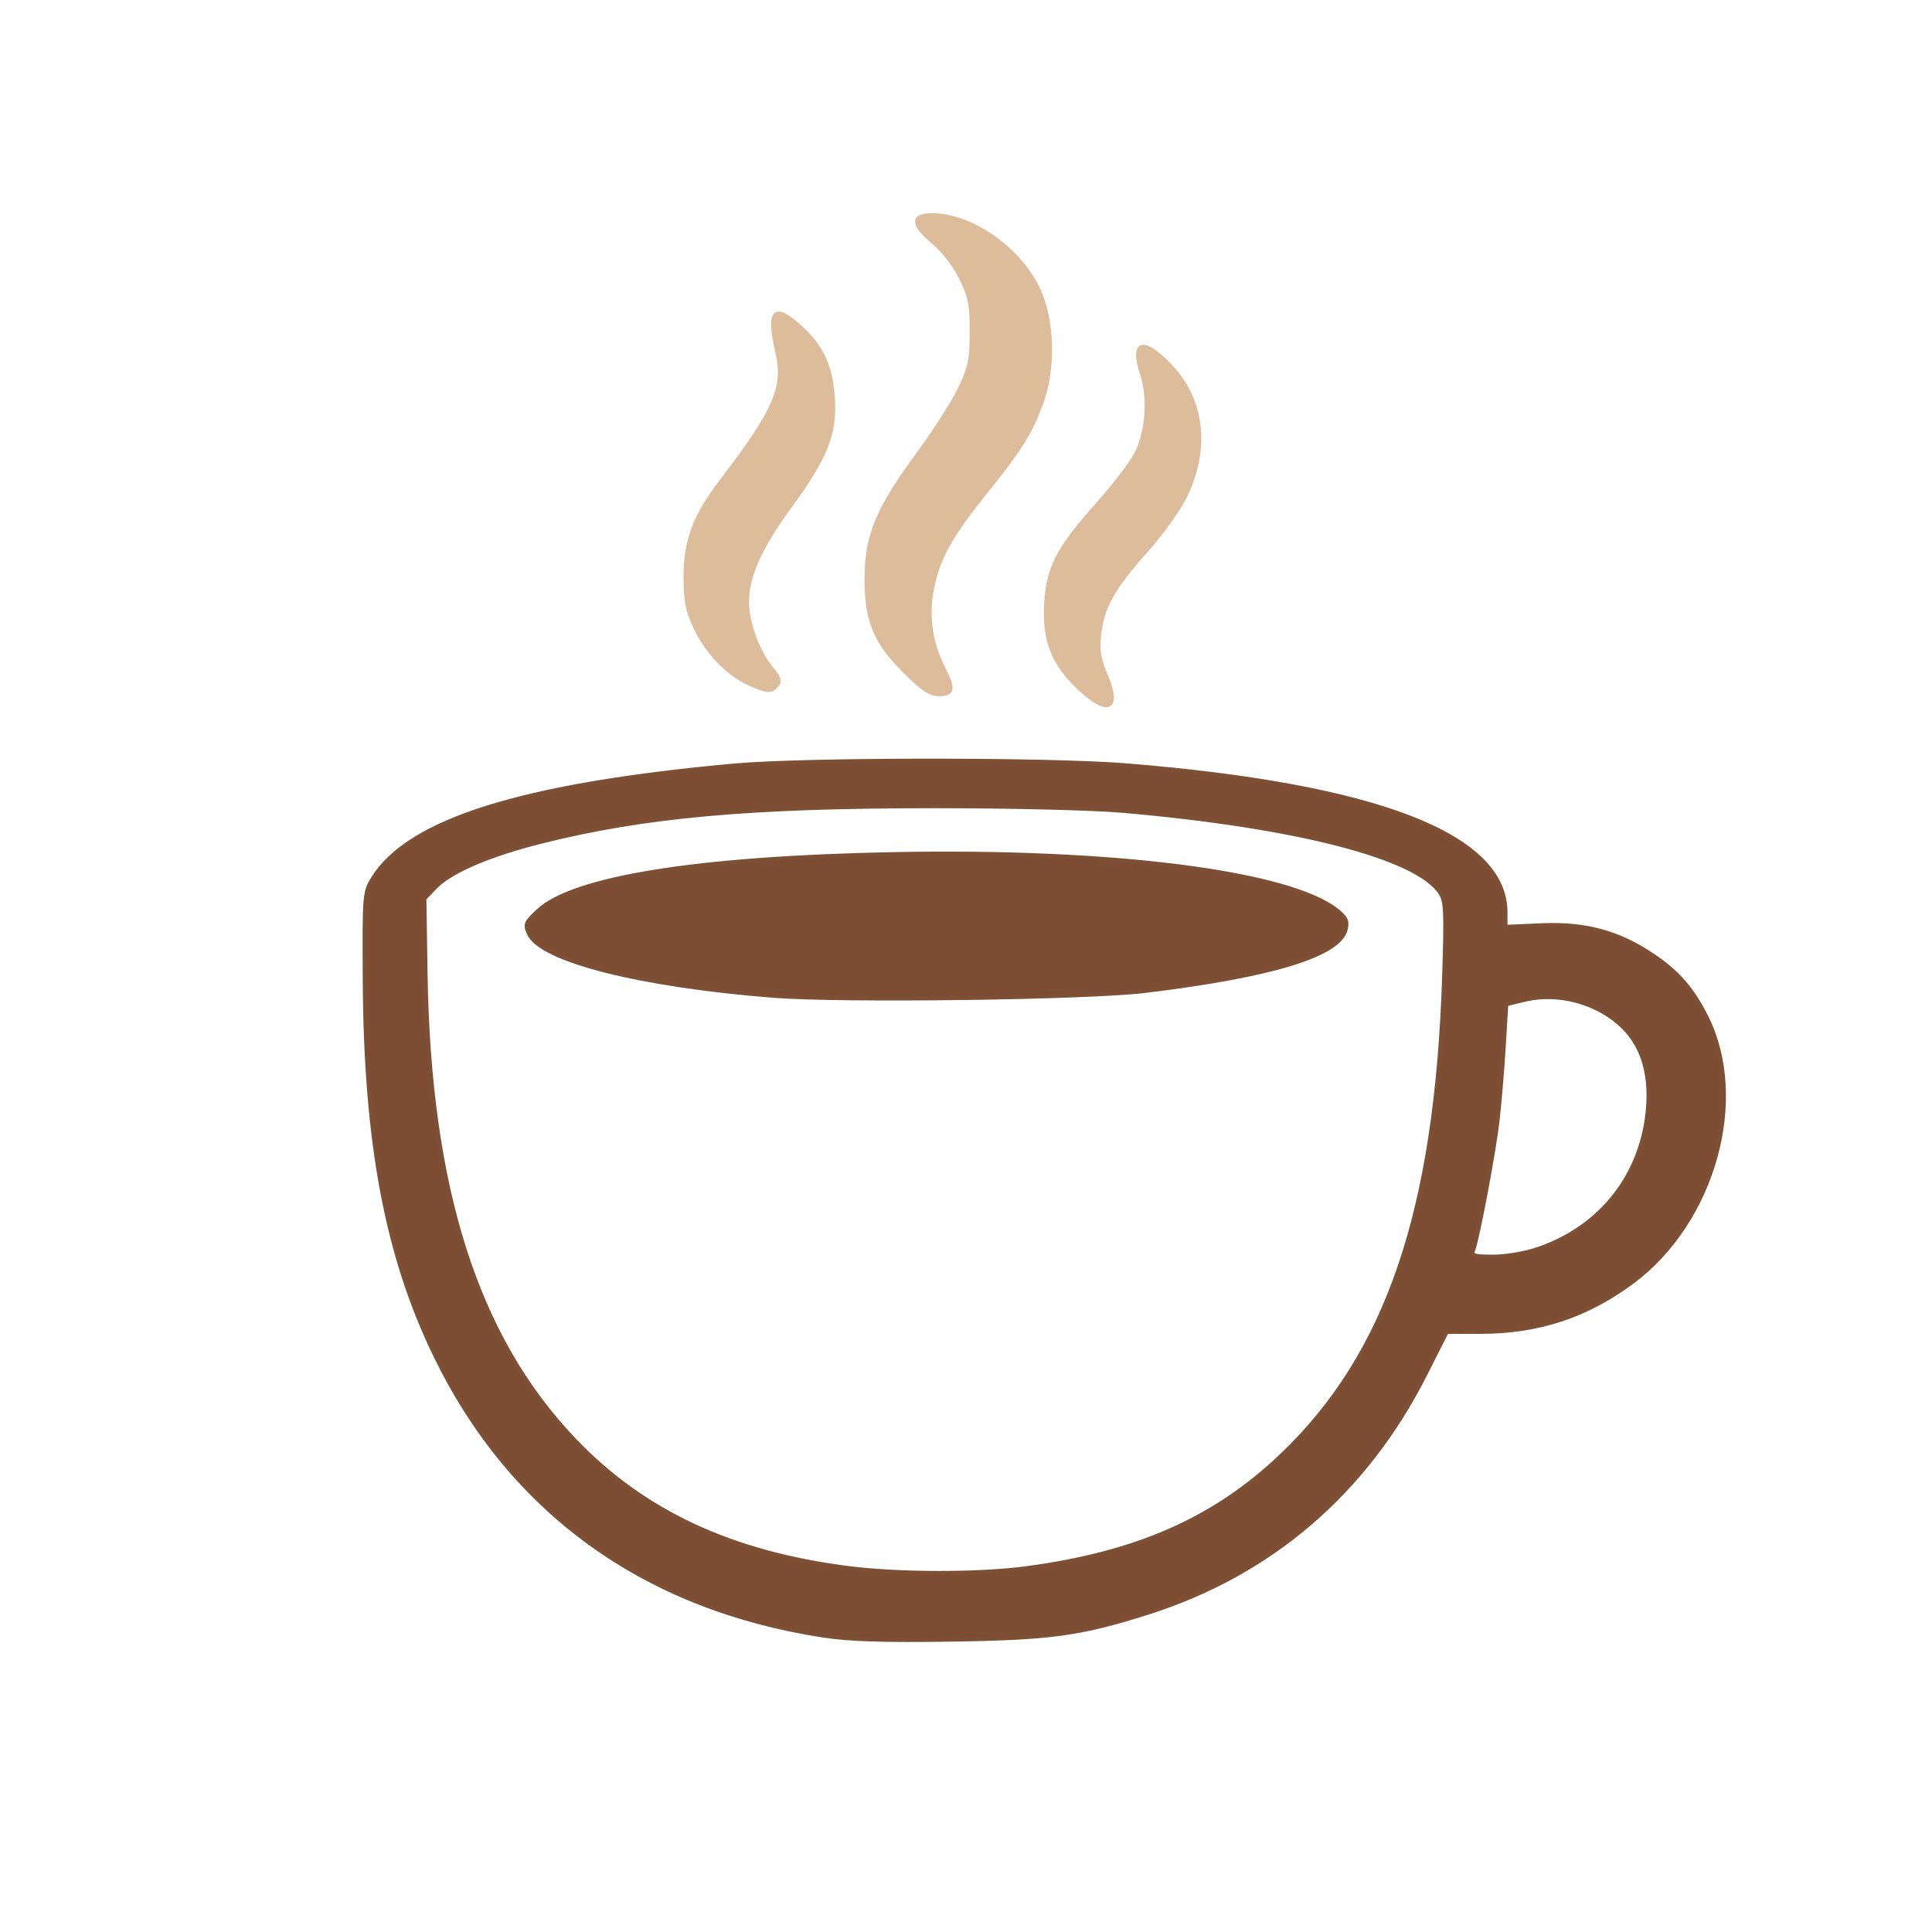
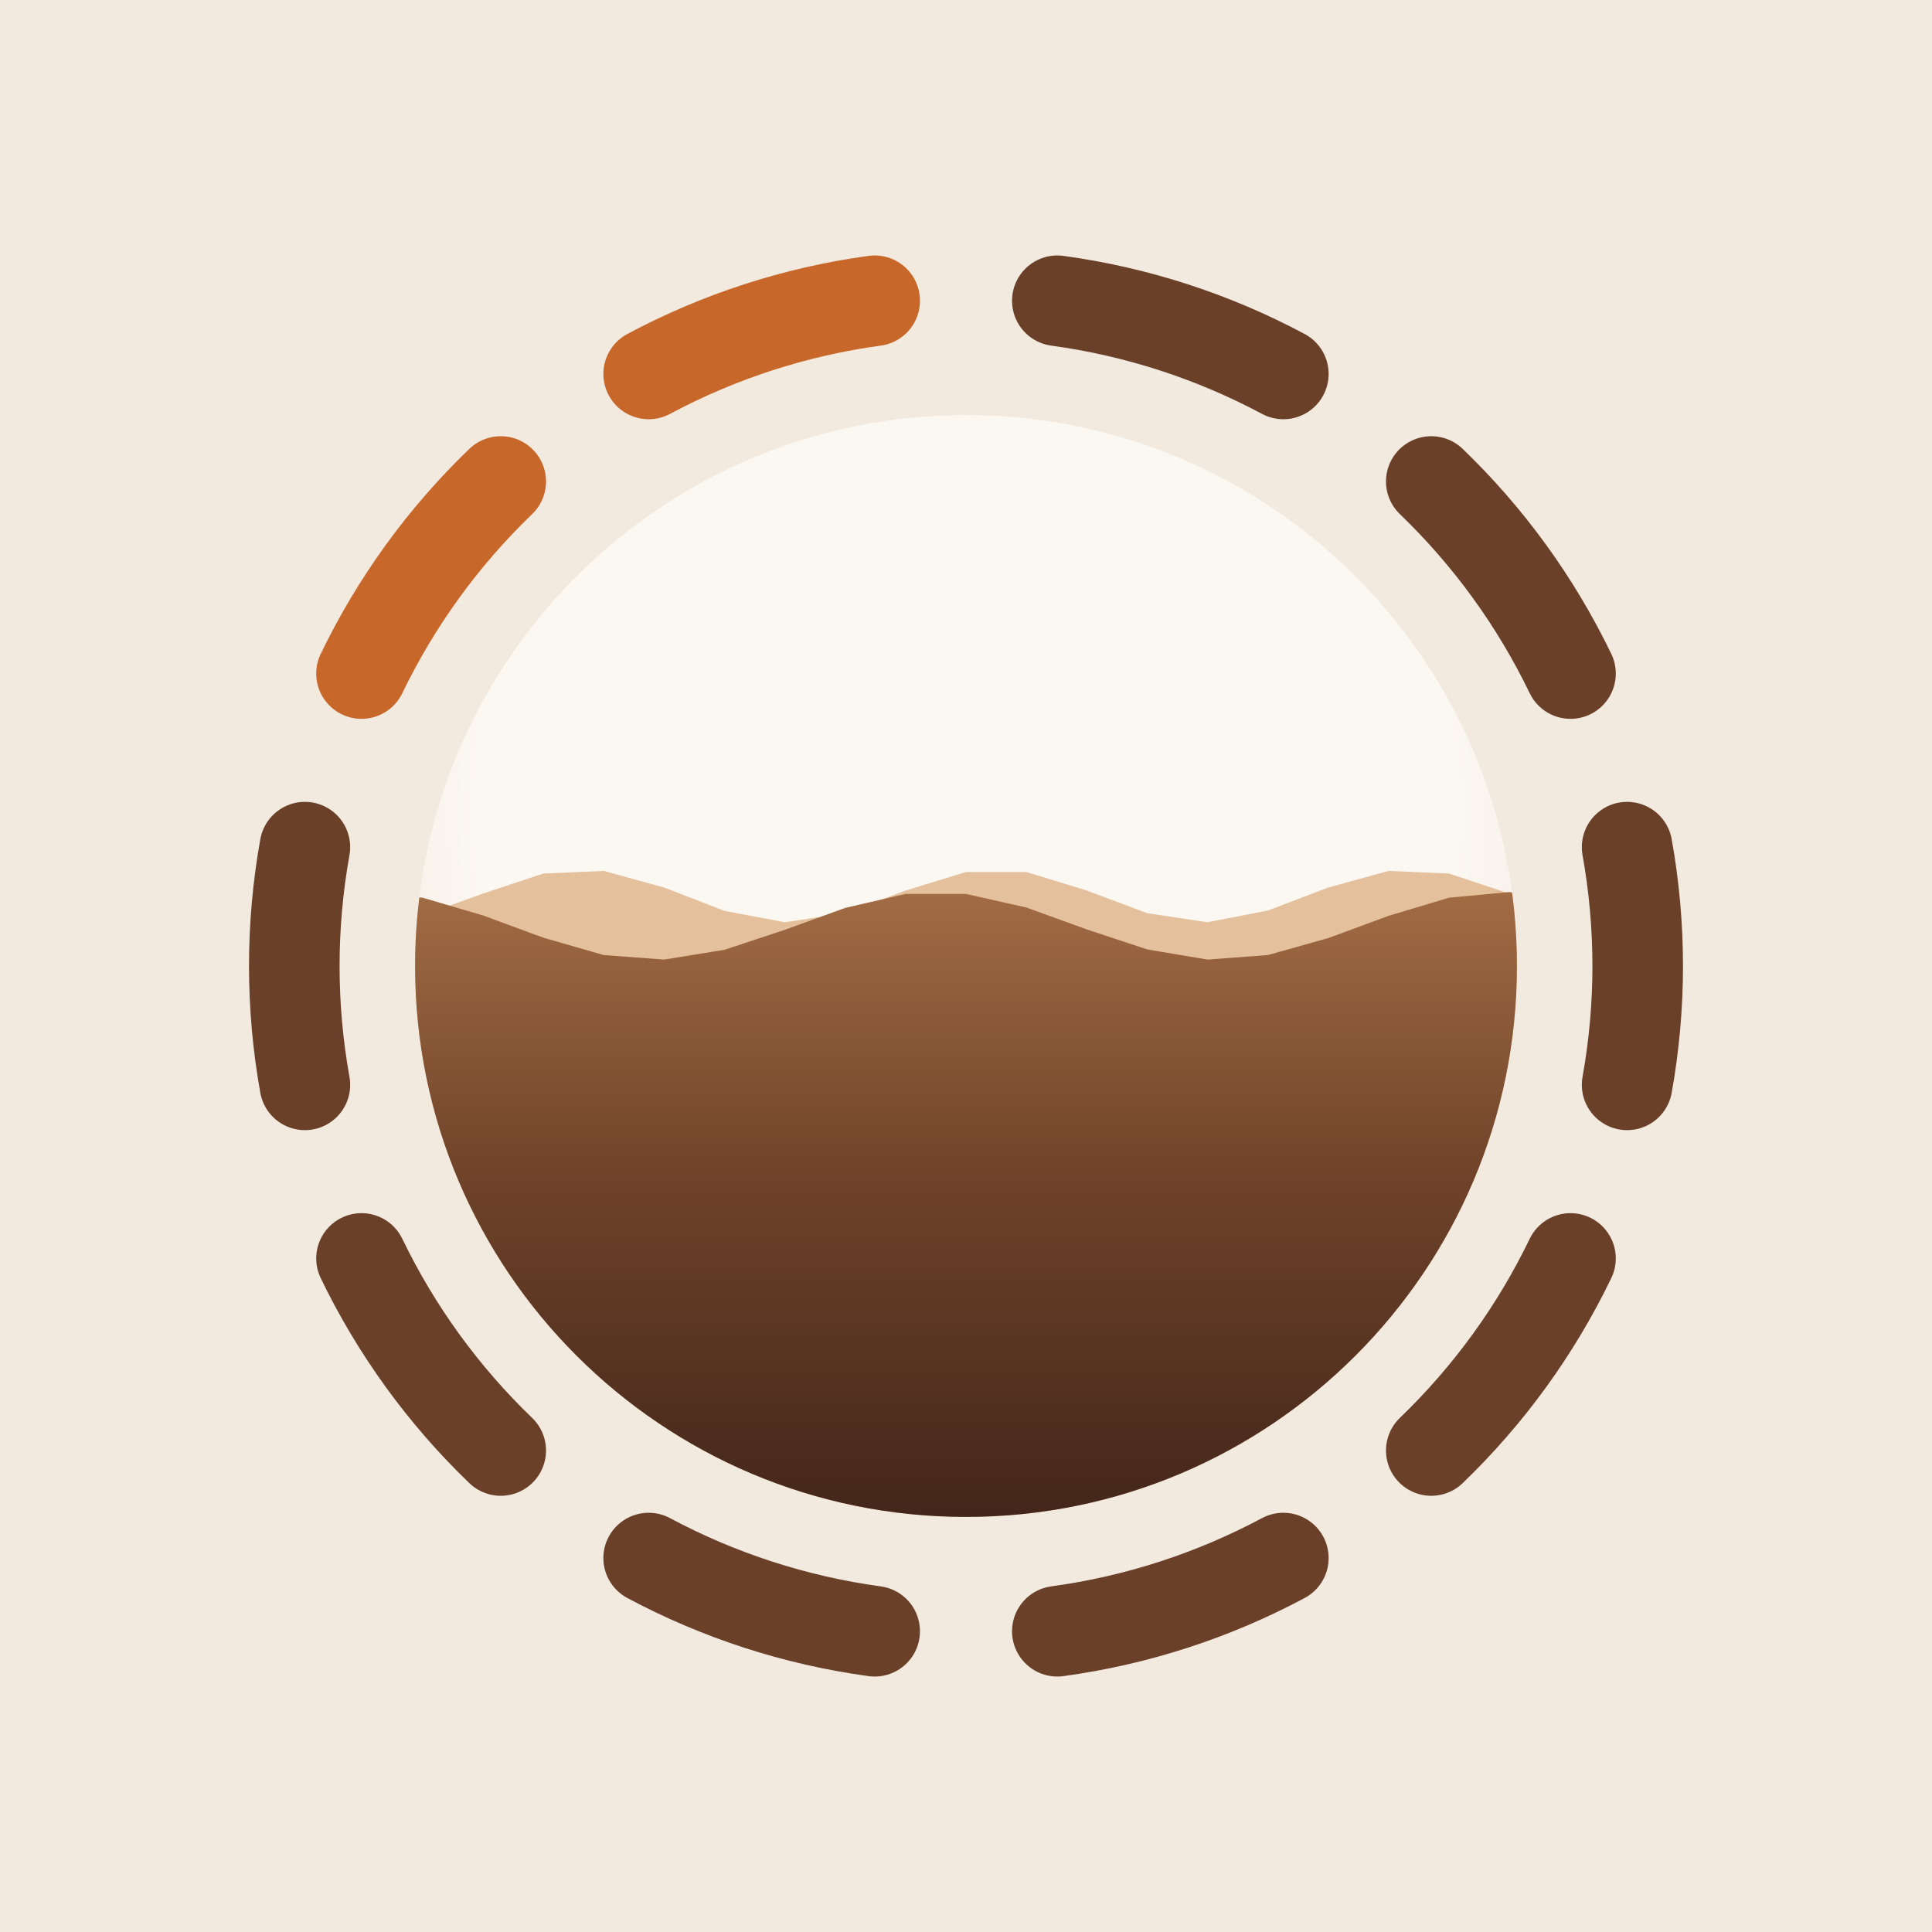
- <svg xmlns="http://www.w3.org/2000/svg" version="1.1" id="svg1" width="512" height="512" viewBox="0 0 512 512">
-   <defs id="defs1" />
-   <g id="g1">
-     <g id="g262155" transform="translate(76.07833,34.03504)">
-       <path style="fill:#dcbc9b;fill-opacity:1;stroke:#dcbc9b;stroke-opacity:1" d="m 122.321,147.058 c -5.68,-2.58 -11.185,-8.388 -14.224,-15.007 -2.091,-4.556 -2.557,-7.062 -2.523,-13.586 0.048,-9.392 2.514,-15.877 9.508,-25.007 14.185,-18.516 16.956,-24.825 14.877,-33.869 -2.614,-11.368 -0.984,-13.281 5.966,-7.002 5.789,5.23 8.225,10.484 8.754,18.878 0.595,9.456 -1.843,15.628 -11.257,28.5 -8.078,11.046 -11.5,18.641 -11.5,25.527 0,5.453 2.898,13.375 6.428,17.57 2.059,2.447 2.381,3.429 1.48,4.516 -1.496,1.803 -2.559,1.73 -7.508,-0.518 z" id="path262155" />
-       <path style="fill:#dcbc9b;fill-opacity:1;stroke:#dcbc9b;stroke-opacity:1" d="m 163.49,143.714 c -7.832,-7.836 -10.105,-13.604 -9.955,-25.25 0.139,-10.753 3.184,-17.947 13.544,-32 4.46,-6.05 9.503,-13.925 11.207,-17.5 2.704,-5.672 3.101,-7.582 3.116,-15 0.016,-7.331 -0.372,-9.294 -2.815,-14.27 -1.677,-3.414 -4.636,-7.277 -7.25,-9.462 -5.721,-4.782 -5.876,-7.268 -0.454,-7.268 11.132,0 24.637,10.014 28.995,21.5 3.069,8.089 3.135,19.632 0.159,27.92 -2.917,8.125 -5.608,12.453 -14.971,24.08 -9.476,11.766 -12.777,17.84 -14.254,26.229 -1.233,7 -0.19,13.804 3.106,20.265 2.844,5.574 2.621,7.007 -1.089,7.007 -2.461,0 -4.369,-1.277 -9.339,-6.25 z" id="path262154" />
-       <path style="fill:#dcbc9b;fill-opacity:1;stroke:#dcbc9b;stroke-opacity:1" d="m 209.986,148.428 c -6.955,-6.505 -9.421,-12.756 -8.859,-22.458 0.557,-9.618 3.194,-14.673 13.916,-26.668 4.344,-4.86 8.885,-10.855 10.092,-13.322 2.921,-5.974 3.483,-14.59 1.372,-21.043 -2.797,-8.551 0.36,-9.485 7.394,-2.188 8.71,9.036 10.277,21.727 4.256,34.464 -1.701,3.598 -6.171,9.86 -10.531,14.752 -8.809,9.883 -11.639,14.975 -12.395,22.295 -0.425,4.117 -0.052,6.431 1.687,10.475 3.95,9.183 0.756,10.885 -6.932,3.694 z" id="path262153" />
-       <path style="fill:#7c4d33;fill-opacity:1;stroke:#7d4f34;stroke-opacity:1" d="m 141.922,399.409 c -47.178,-7.289 -82.463,-32.732 -102.55,-73.945 -12.907,-26.482 -18.567,-56.411 -18.815,-99.5 -0.132,-22.991 -0.085,-23.581 2.196,-27.25 9.582,-15.411 39.609,-24.795 95.669,-29.9 18.688,-1.702 83.275,-1.734 104,-0.052 66.501,5.397 100.5,18.579 100.5,38.966 v 3.828 l 9.437,-0.413 c 11.632,-0.509 20.343,1.822 29.394,7.866 6.76,4.514 10.662,8.969 14.414,16.454 10.934,21.812 1.859,54.282 -19.633,70.248 -12.124,9.007 -24.881,13.212 -40.153,13.237 l -9.042,0.015 -5.694,11.25 c -15.845,31.307 -40.996,52.878 -73.722,63.229 -17.752,5.615 -25.624,6.686 -52,7.074 -18.107,0.266 -26.979,-0.023 -34,-1.107 z m 54.022,-17.885 c 29.286,-3.899 49.833,-12.969 67.53,-29.807 28.213,-26.843 41.134,-64.876 43.127,-126.941 0.555,-17.298 0.432,-19.993 -1.016,-22.203 -6.196,-9.456 -38.111,-17.689 -84.163,-21.71 -7.835,-0.684 -29.853,-1.219 -50,-1.214 -48.894,0.011 -76.563,2.505 -103.98,9.371 -13.845,3.467 -24.148,7.9 -28.189,12.129 l -2.831,2.962 0.303,19.677 c 0.881,57.243 13.441,96.632 39.489,123.839 18.188,18.997 41.279,29.811 72.208,33.818 13.506,1.749 34.716,1.785 47.522,0.08 z m 135.571,-84.589 c 16.894,-5.803 27.787,-19.849 29.133,-37.564 0.684,-9.008 -1.502,-16.116 -6.49,-21.105 -6.517,-6.517 -17.104,-9.493 -26.096,-7.336 l -4.931,1.183 -0.669,11.175 c -0.368,6.146 -1.109,15 -1.647,19.675 -0.968,8.414 -5.262,31.193 -6.477,34.359 -0.54,1.408 0.215,1.641 5.321,1.641 3.371,0 8.511,-0.879 11.857,-2.029 z" id="path262152" />
-       <path style="fill:#7c4d33;fill-opacity:1;stroke:#7d4f34;stroke-opacity:1" d="m 128.922,229.892 c -35.428,-2.78 -61.629,-9.429 -64.828,-16.451 -1.134,-2.489 -0.96,-2.941 2.339,-6.052 9.336,-8.805 42.156,-14.077 93.989,-15.099 58.281,-1.149 105.262,4.825 117.902,14.994 2.38,1.914 2.78,2.821 2.223,5.038 -1.695,6.753 -19.425,12.186 -53.125,16.28 -15.35,1.865 -80.331,2.716 -98.5,1.29 z" id="path262151" />
-     </g>
+ <svg xmlns="http://www.w3.org/2000/svg" viewBox="0 0 512 512" width="512" height="512">
+   <defs>
+     <clipPath id="face">
+       <circle cx="256" cy="256" r="146" />
+     </clipPath>
+     <linearGradient id="coffee" gradientUnits="userSpaceOnUse" x1="0" y1="238" x2="0" y2="402">
+       <stop offset="0" stop-color="#a16b44" />
+       <stop offset="0.45" stop-color="#6f4329" />
+       <stop offset="1" stop-color="#43261a" />
+     </linearGradient>
+     <radialGradient id="shade" cx="0.5" cy="0.36" r="0.72">
+       <stop offset="0.62" stop-color="#fbf7f1" />
+       <stop offset="1" stop-color="#ece2d4" />
+     </radialGradient>
+   </defs>
+   <rect width="512" height="512" fill="#f2eadf" />
+   <path d="M280.2 79.7A178 178 0 0 1 340.1 99.1" stroke="#6a4029" stroke-width="24" stroke-linecap="round" fill="none" />
+   <path d="M379.3 127.6A178 178 0 0 1 416.2 178.5" stroke="#6a4029" stroke-width="24" stroke-linecap="round" fill="none" />
+   <path d="M431.2 224.5A178 178 0 0 1 431.2 287.5" stroke="#6a4029" stroke-width="24" stroke-linecap="round" fill="none" />
+   <path d="M416.2 333.5A178 178 0 0 1 379.3 384.4" stroke="#6a4029" stroke-width="24" stroke-linecap="round" fill="none" />
+   <path d="M340.1 412.9A178 178 0 0 1 280.2 432.3" stroke="#6a4029" stroke-width="24" stroke-linecap="round" fill="none" />
+   <path d="M231.8 432.3A178 178 0 0 1 171.9 412.9" stroke="#6a4029" stroke-width="24" stroke-linecap="round" fill="none" />
+   <path d="M132.7 384.4A178 178 0 0 1 95.8 333.5" stroke="#6a4029" stroke-width="24" stroke-linecap="round" fill="none" />
+   <path d="M80.8 287.5A178 178 0 0 1 80.8 224.5" stroke="#6a4029" stroke-width="24" stroke-linecap="round" fill="none" />
+   <path d="M95.8 178.5A178 178 0 0 1 132.7 127.6" stroke="#c8672a" stroke-width="24" stroke-linecap="round" fill="none" />
+   <path d="M171.9 99.1A178 178 0 0 1 231.8 79.7" stroke="#c8672a" stroke-width="24" stroke-linecap="round" fill="none" />
+   <circle cx="256" cy="256" r="146" fill="url(#shade)" />
+   <g clip-path="url(#face)">
+     <path d="M0 243.1L16 237.6L32 232.0L48 230.6L64 234.5L80 240.7L96 244.3L112 242.6L128 236.8L144 231.5L160 230.8L176 235.2L192 241.4L208 244.4L224 242.0L240 236.0L256 231.1L272 231.1L288 236.0L304 242.0L320 244.4L336 241.3L352 235.2L368 230.8L384 231.5L400 236.8L416 242.6L432 244.3L448 240.7L464 234.5L480 230.6L496 232.0L512 237.6L512 512L0 512Z" fill="#d9a36e" opacity="0.65" />
+     <path d="M0 250.5L16 254.0L32 253.8L48 250.0L64 244.2L80 238.9L96 236.4L112 237.9L128 242.6L144 248.5L160 253.1L176 254.3L192 251.7L208 246.4L224 240.6L240 236.9L256 236.9L272 240.5L288 246.3L304 251.6L320 254.3L336 253.1L352 248.6L368 242.7L384 237.9L400 236.4L416 238.8L432 244.0L448 249.8L464 253.7L480 254.0L496 250.6L512 244.9L512 512L0 512Z" fill="url(#coffee)" />
  </g>
</svg>
